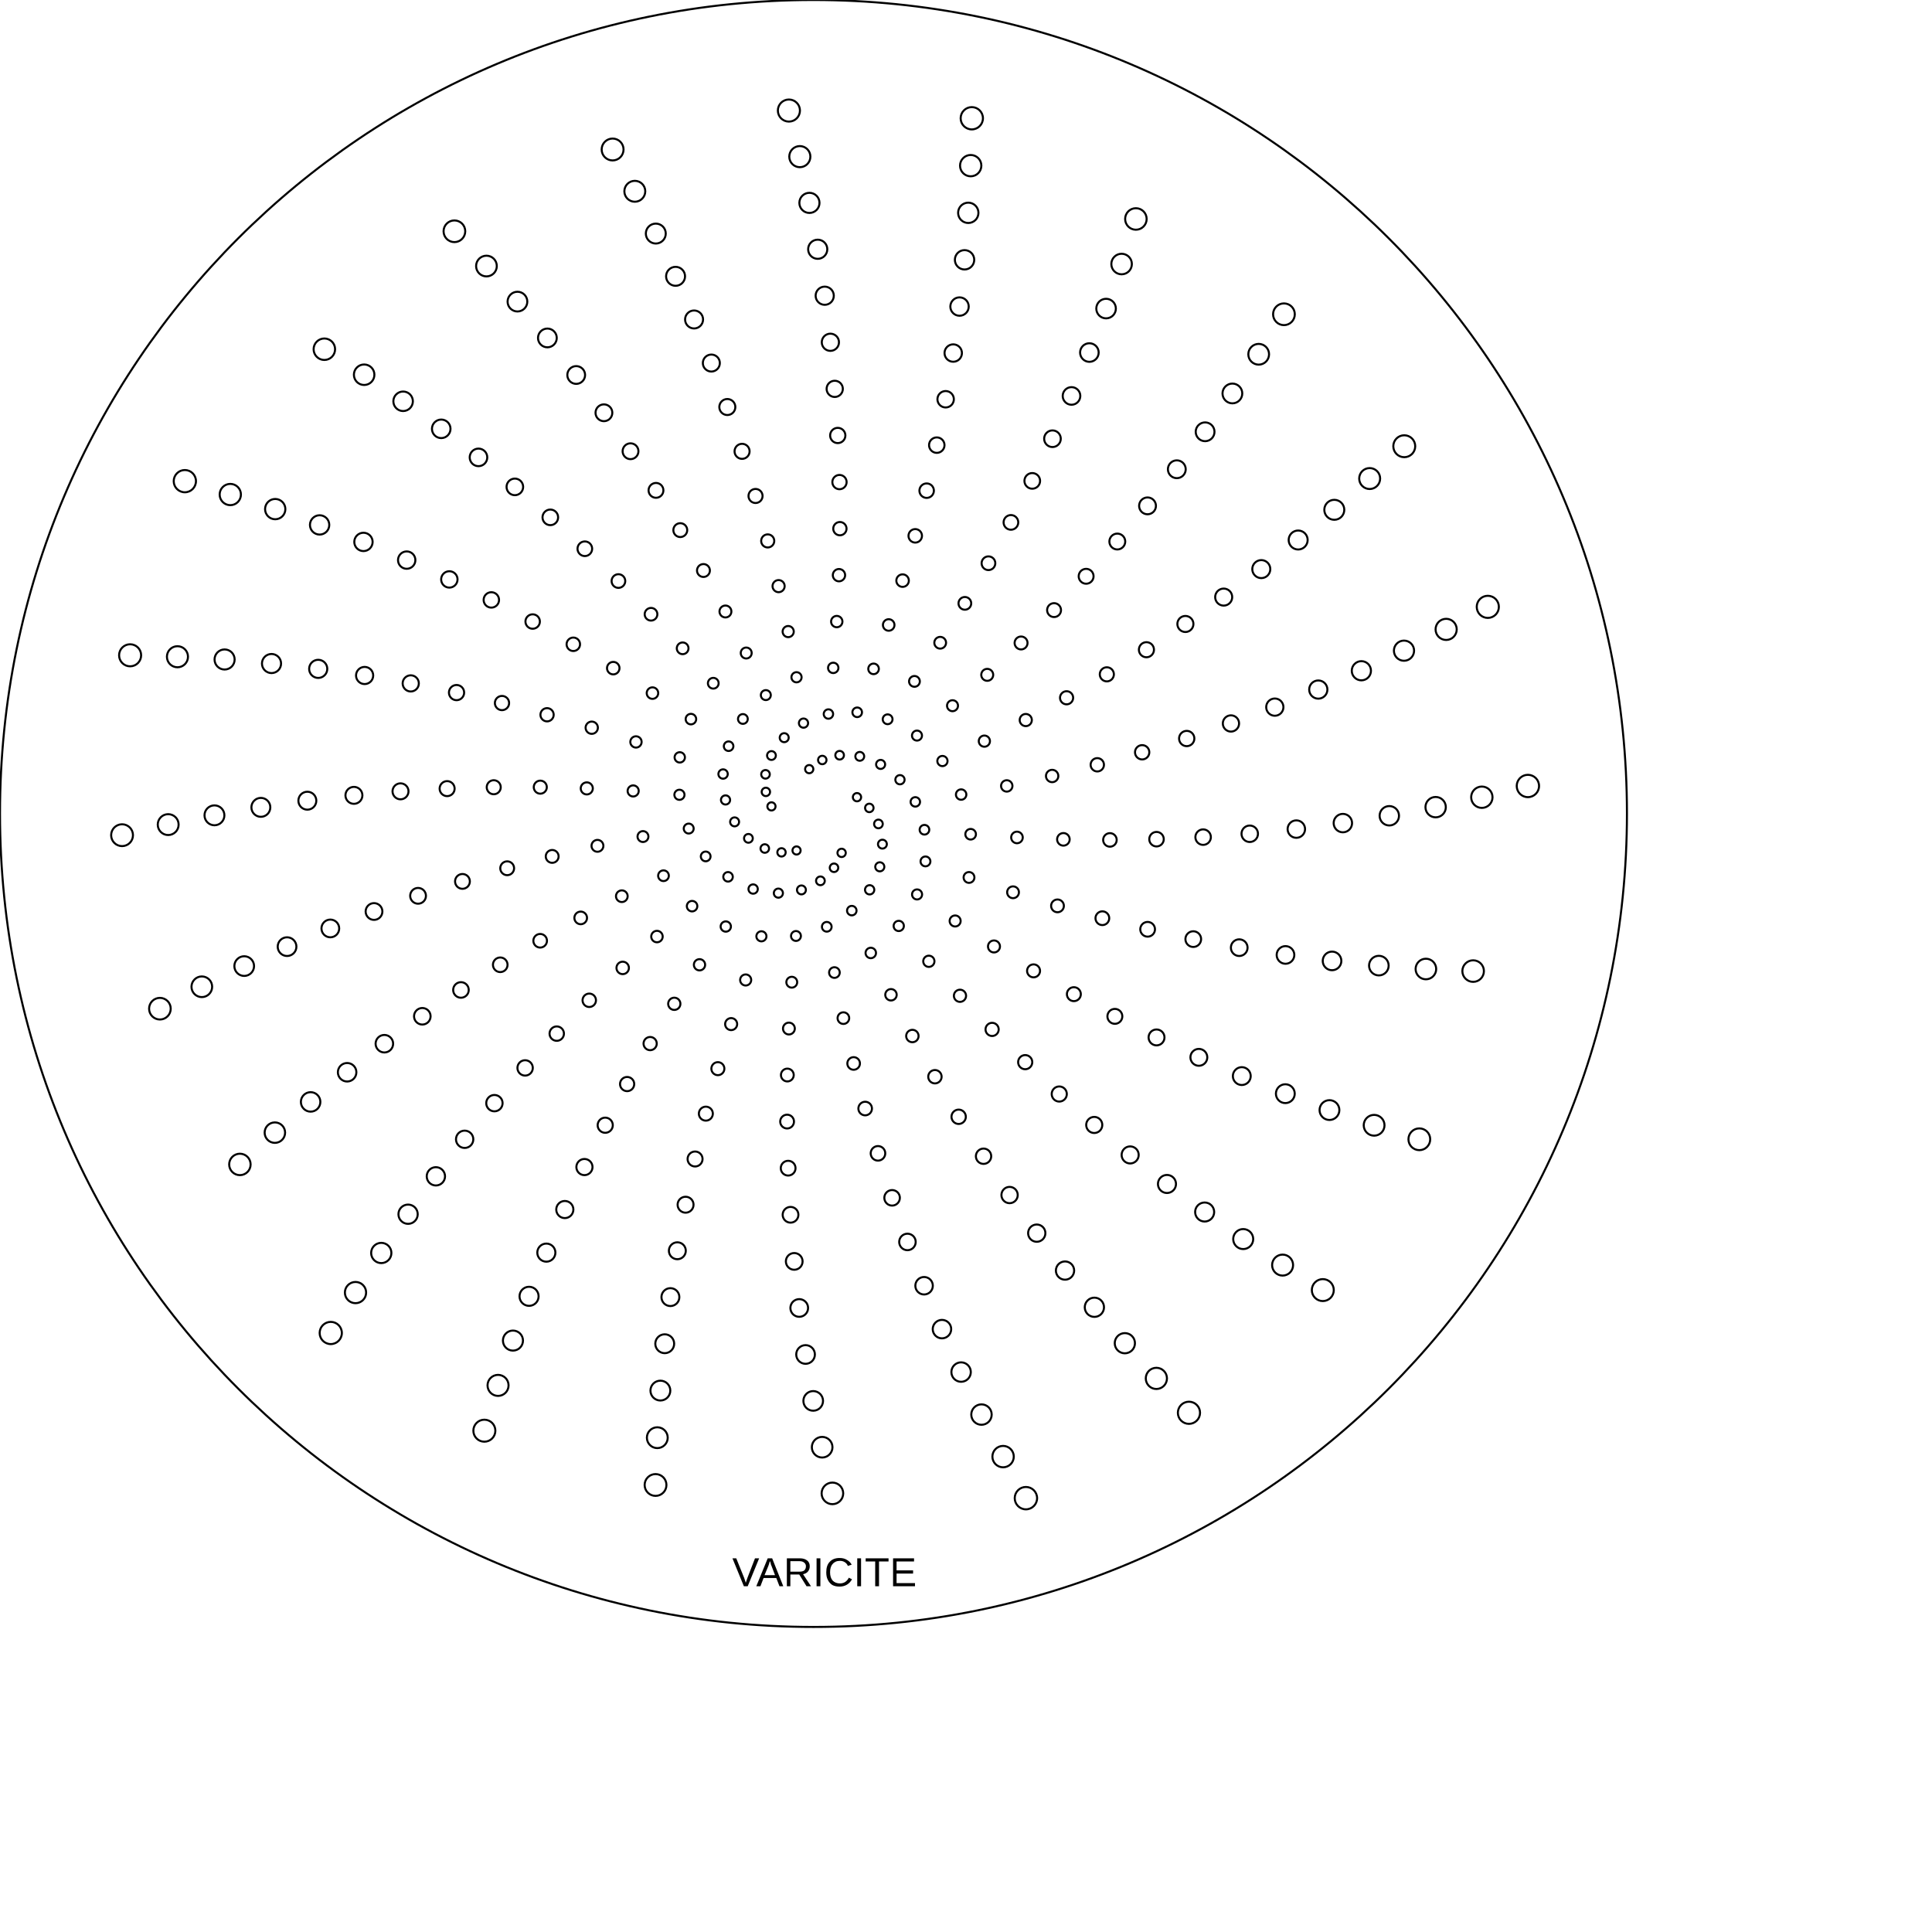
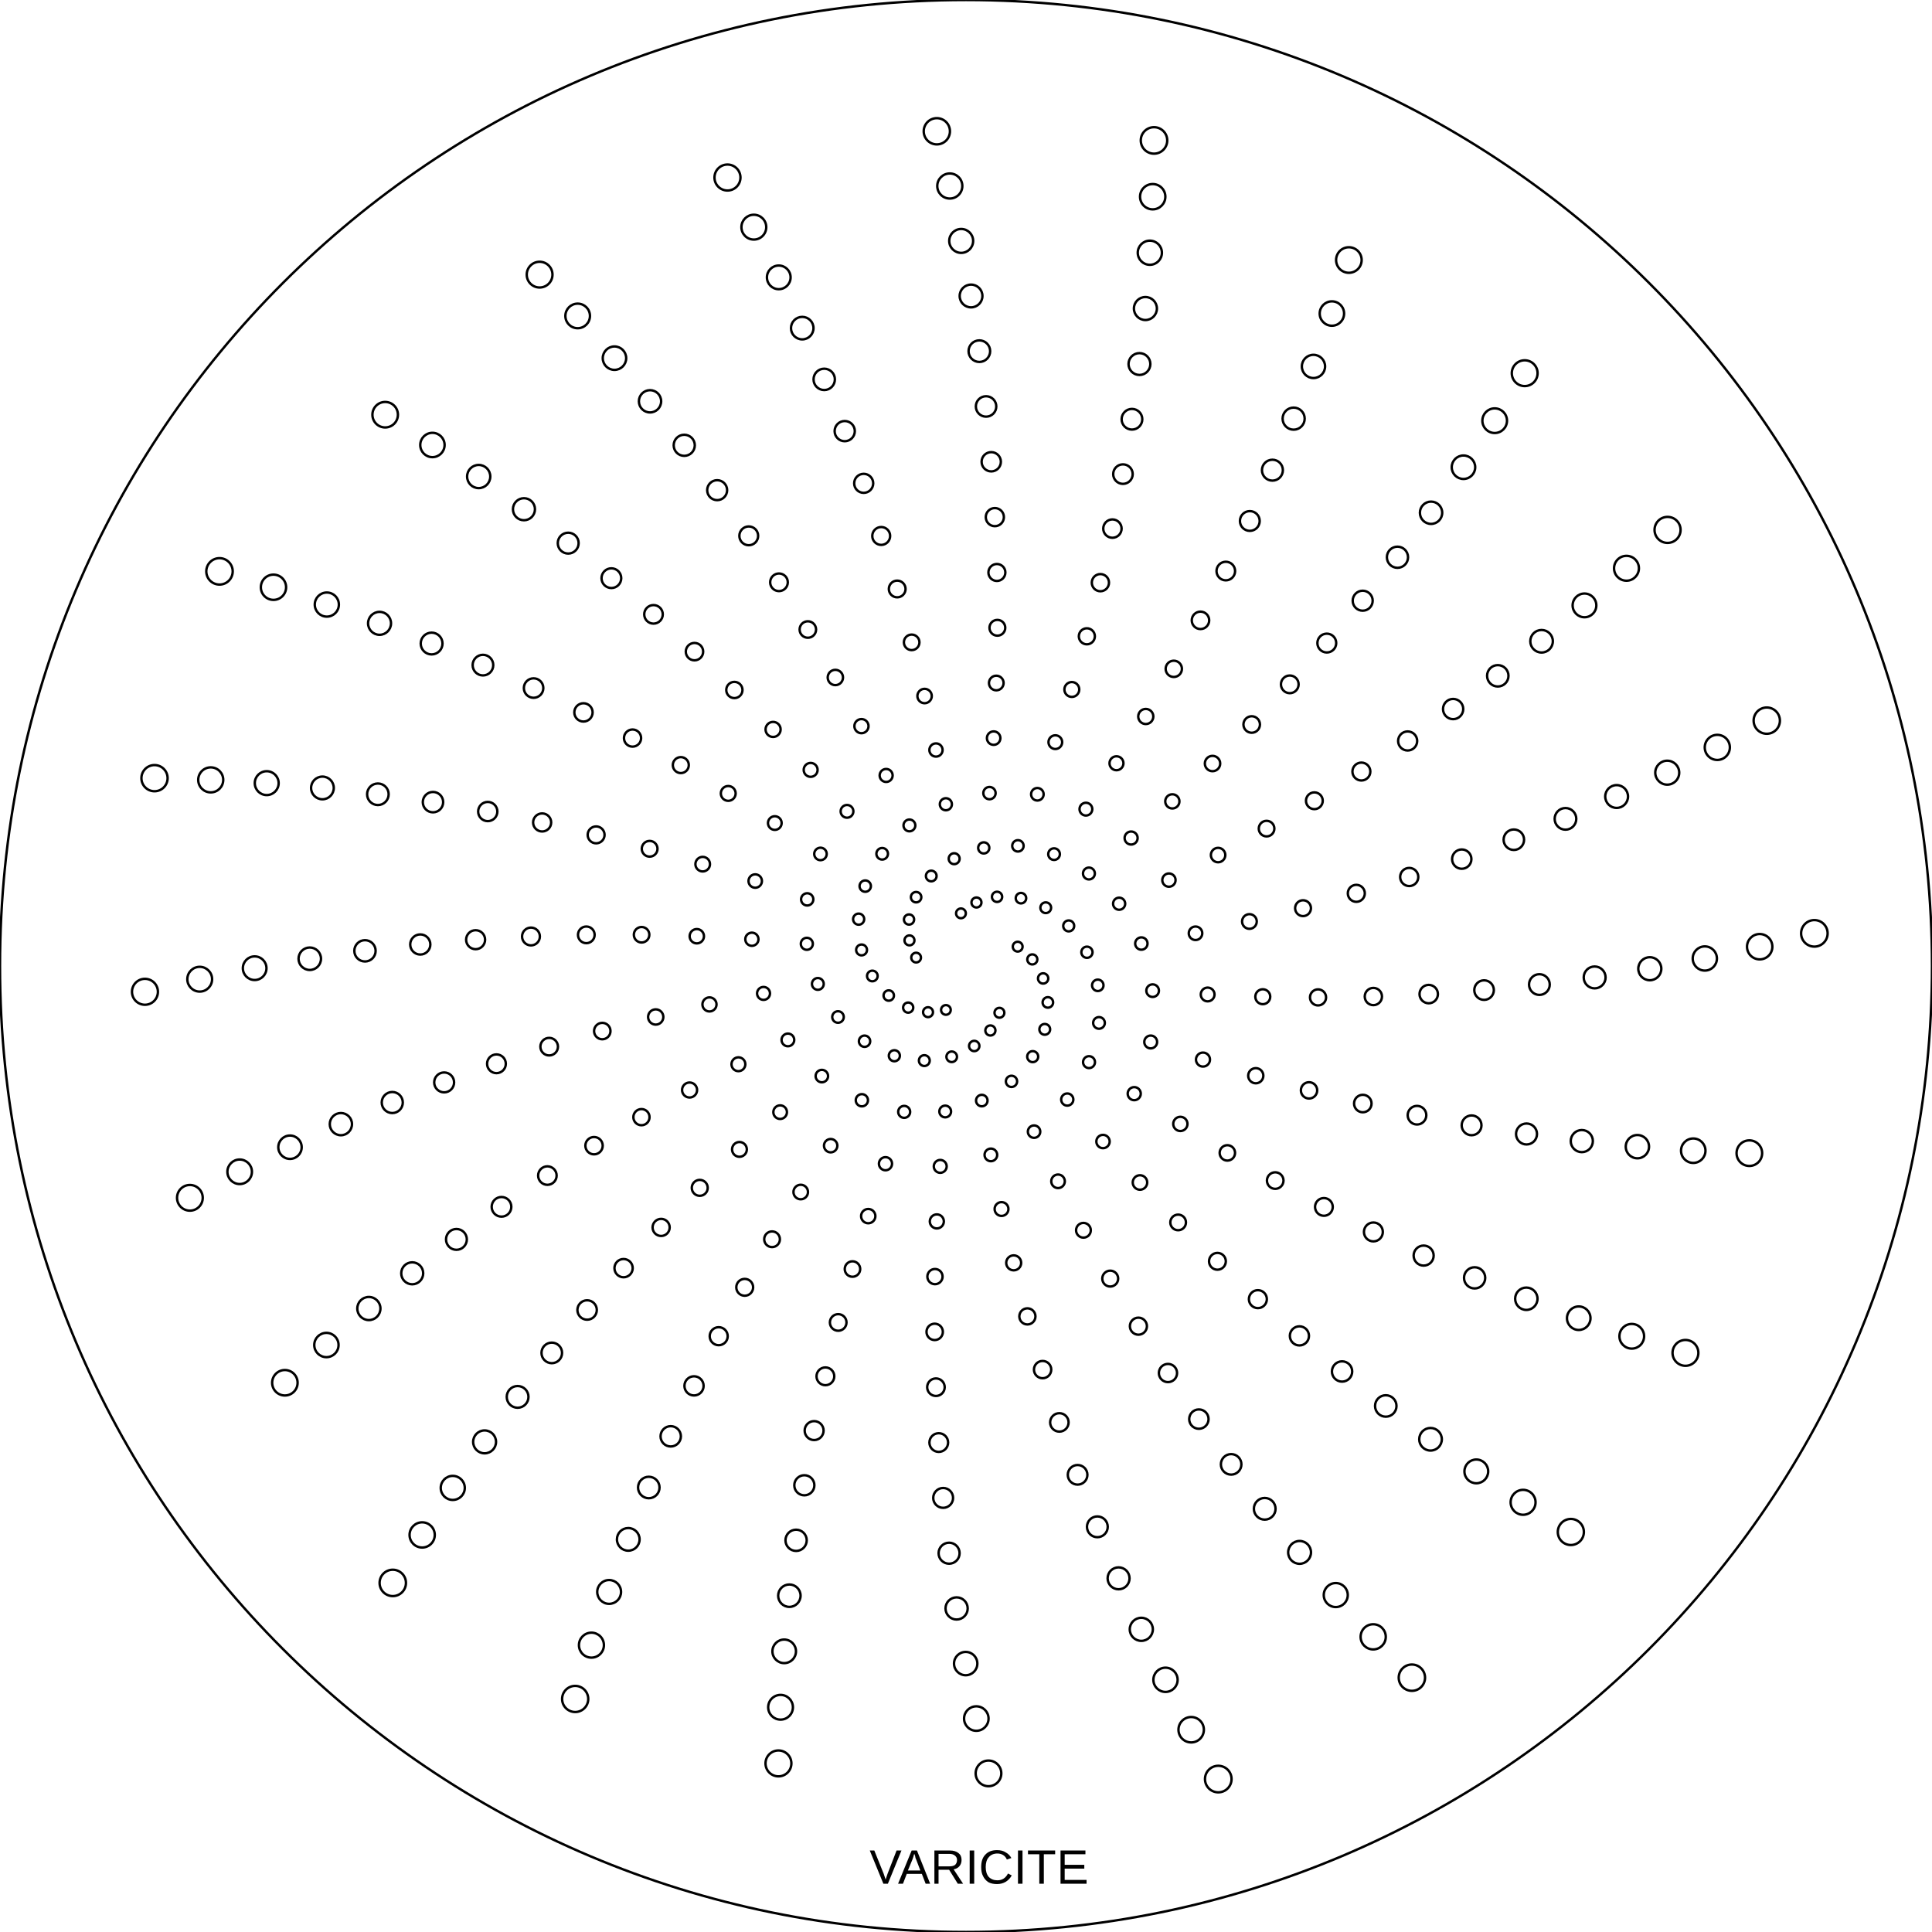
- <svg width="380" height="380" fill="none" stroke="black" viewBox="0 0 380 380" transform="scale(4)">
+ <svg width="80" height="80" fill="none" stroke="black" viewBox="0 0 80 80">
  <circle r="40" cx="40" cy="40" stroke-width="0.1" />
  <circle r="0.2" cx="39.168" cy="41.819" fill="none" stroke="black" stroke-width="0.1" />
  <circle r="0.201" cx="37.934" cy="39.652" fill="none" stroke="black" stroke-width="0.1" />
  <circle r="0.202" cx="39.791" cy="37.82" fill="none" stroke="black" stroke-width="0.1" />
  <circle r="0.203" cx="42.14" cy="39.199" fill="none" stroke="black" stroke-width="0.1" />
  <circle r="0.204" cx="41.384" cy="41.937" fill="none" stroke="black" stroke-width="0.1" />
  <circle r="0.205" cx="38.428" cy="41.912" fill="none" stroke="black" stroke-width="0.1" />
  <circle r="0.206" cx="37.659" cy="38.939" fill="none" stroke="black" stroke-width="0.1" />
  <circle r="0.207" cx="40.433" cy="37.37" fill="none" stroke="black" stroke-width="0.1" />
  <circle r="0.208" cx="42.746" cy="39.727" fill="none" stroke="black" stroke-width="0.1" />
  <circle r="0.209" cx="41.01" cy="42.67" fill="none" stroke="black" stroke-width="0.1" />
  <circle r="0.21" cx="37.606" cy="41.723" fill="none" stroke="black" stroke-width="0.1" />
  <circle r="0.211" cx="37.641" cy="38.075" fill="none" stroke="black" stroke-width="0.1" />
  <circle r="0.212" cx="41.286" cy="37.136" fill="none" stroke="black" stroke-width="0.1" />
  <circle r="0.213" cx="43.194" cy="40.515" fill="none" stroke="black" stroke-width="0.1" />
  <circle r="0.214" cx="40.341" cy="43.312" fill="none" stroke="black" stroke-width="0.1" />
  <circle r="0.215" cx="36.801" cy="41.223" fill="none" stroke="black" stroke-width="0.1" />
  <circle r="0.216" cx="37.934" cy="37.15" fill="none" stroke="black" stroke-width="0.1" />
  <circle r="0.217" cx="42.276" cy="37.191" fill="none" stroke="black" stroke-width="0.1" />
  <circle r="0.218" cx="43.39" cy="41.508" fill="none" stroke="black" stroke-width="0.1" />
  <circle r="0.219" cx="39.408" cy="43.759" fill="none" stroke="black" stroke-width="0.1" />
  <circle r="0.22" cx="36.122" cy="40.413" fill="none" stroke="black" stroke-width="0.1" />
  <circle r="0.221" cx="38.561" cy="36.273" fill="none" stroke="black" stroke-width="0.1" />
  <circle r="0.222" cx="43.302" cy="37.587" fill="none" stroke="black" stroke-width="0.1" />
  <circle r="0.223" cx="43.261" cy="42.623" fill="none" stroke="black" stroke-width="0.1" />
  <circle r="0.224" cx="38.274" cy="43.917" fill="none" stroke="black" stroke-width="0.1" />
  <circle r="0.225" cx="35.676" cy="39.335" fill="none" stroke="black" stroke-width="0.1" />
  <circle r="0.226" cx="39.51" cy="35.557" fill="none" stroke="black" stroke-width="0.1" />
  <circle r="0.227" cx="44.253" cy="38.34" fill="none" stroke="black" stroke-width="0.1" />
  <circle r="0.228" cx="42.762" cy="43.753" fill="none" stroke="black" stroke-width="0.1" />
  <circle r="0.229" cx="37.033" cy="43.716" fill="none" stroke="black" stroke-width="0.1" />
  <circle r="0.23" cx="35.555" cy="38.06" fill="none" stroke="black" stroke-width="0.1" />
  <circle r="0.231" cx="40.735" cy="35.11" fill="none" stroke="black" stroke-width="0.1" />
  <circle r="0.232" cx="45.008" cy="39.43" fill="none" stroke="black" stroke-width="0.1" />
  <circle r="0.233" cx="41.884" cy="44.777" fill="none" stroke="black" stroke-width="0.1" />
  <circle r="0.234" cx="35.799" cy="43.115" fill="none" stroke="black" stroke-width="0.1" />
  <circle r="0.235" cx="35.827" cy="36.692" fill="none" stroke="black" stroke-width="0.1" />
  <circle r="0.236" cx="42.15" cy="35.025" fill="none" stroke="black" stroke-width="0.1" />
  <circle r="0.237" cx="45.457" cy="40.8" fill="none" stroke="black" stroke-width="0.1" />
  <circle r="0.238" cx="40.654" cy="45.572" fill="none" stroke="black" stroke-width="0.1" />
  <circle r="0.239" cx="34.7" cy="42.112" fill="none" stroke="black" stroke-width="0.1" />
  <circle r="0.24" cx="36.529" cy="35.353" fill="none" stroke="black" stroke-width="0.1" />
  <circle r="0.241" cx="43.646" cy="35.368" fill="none" stroke="black" stroke-width="0.1" />
  <circle r="0.242" cx="45.507" cy="42.357" fill="none" stroke="black" stroke-width="0.1" />
  <circle r="0.243" cx="39.139" cy="46.024" fill="none" stroke="black" stroke-width="0.1" />
  <circle r="0.244" cx="33.865" cy="40.742" fill="none" stroke="black" stroke-width="0.1" />
  <circle r="0.245" cx="37.657" cy="34.179" fill="none" stroke="black" stroke-width="0.1" />
  <circle r="0.246" cx="45.09" cy="36.17" fill="none" stroke="black" stroke-width="0.1" />
  <circle r="0.247" cx="45.094" cy="43.981" fill="none" stroke="black" stroke-width="0.1" />
  <circle r="0.248" cx="37.44" cy="46.04" fill="none" stroke="black" stroke-width="0.1" />
  <circle r="0.249" cx="33.409" cy="39.081" fill="none" stroke="black" stroke-width="0.1" />
  <circle r="0.25" cx="39.166" cy="33.302" fill="none" stroke="black" stroke-width="0.1" />
  <circle r="0.251" cx="46.341" cy="37.421" fill="none" stroke="black" stroke-width="0.1" />
  <circle r="0.252" cx="44.193" cy="45.53" fill="none" stroke="black" stroke-width="0.1" />
  <circle r="0.253" cx="35.688" cy="45.559" fill="none" stroke="black" stroke-width="0.1" />
  <circle r="0.254" cx="33.425" cy="37.241" fill="none" stroke="black" stroke-width="0.1" />
  <circle r="0.255" cx="40.972" cy="32.841" fill="none" stroke="black" stroke-width="0.1" />
  <circle r="0.256" cx="47.261" cy="39.07" fill="none" stroke="black" stroke-width="0.1" />
  <circle r="0.257" cx="42.818" cy="46.859" fill="none" stroke="black" stroke-width="0.1" />
  <circle r="0.258" cx="34.031" cy="44.558" fill="none" stroke="black" stroke-width="0.1" />
  <circle r="0.259" cx="33.974" cy="35.36" fill="none" stroke="black" stroke-width="0.1" />
  <circle r="0.26" cx="42.955" cy="32.889" fill="none" stroke="black" stroke-width="0.1" />
  <circle r="0.261" cx="47.728" cy="41.021" fill="none" stroke="black" stroke-width="0.1" />
  <circle r="0.262" cx="41.03" cy="47.822" fill="none" stroke="black" stroke-width="0.1" />
  <circle r="0.263" cx="32.625" cy="43.061" fill="none" stroke="black" stroke-width="0.1" />
  <circle r="0.264" cx="35.073" cy="33.596" fill="none" stroke="black" stroke-width="0.1" />
  <circle r="0.265" cx="44.965" cy="33.505" fill="none" stroke="black" stroke-width="0.1" />
  <circle r="0.266" cx="47.648" cy="43.146" fill="none" stroke="black" stroke-width="0.1" />
  <circle r="0.267" cx="38.933" cy="48.297" fill="none" stroke="black" stroke-width="0.1" />
  <circle r="0.268" cx="31.616" cy="41.135" fill="none" stroke="black" stroke-width="0.1" />
  <circle r="0.269" cx="36.693" cy="32.11" fill="none" stroke="black" stroke-width="0.1" />
  <circle r="0.27" cx="46.837" cy="34.701" fill="none" stroke="black" stroke-width="0.1" />
  <circle r="0.271" cx="46.966" cy="45.286" fill="none" stroke="black" stroke-width="0.1" />
  <circle r="0.272" cx="36.666" cy="48.187" fill="none" stroke="black" stroke-width="0.1" />
  <circle r="0.273" cx="31.134" cy="38.892" fill="none" stroke="black" stroke-width="0.1" />
  <circle r="0.274" cx="38.757" cy="31.056" fill="none" stroke="black" stroke-width="0.1" />
  <circle r="0.275" cx="48.403" cy="36.443" fill="none" stroke="black" stroke-width="0.1" />
  <circle r="0.276" cx="45.673" cy="47.268" fill="none" stroke="black" stroke-width="0.1" />
  <circle r="0.277" cx="34.396" cy="47.44" fill="none" stroke="black" stroke-width="0.1" />
  <circle r="0.278" cx="31.272" cy="36.482" fill="none" stroke="black" stroke-width="0.1" />
  <circle r="0.279" cx="41.145" cy="30.564" fill="none" stroke="black" stroke-width="0.1" />
  <circle r="0.28" cx="49.504" cy="38.645" fill="none" stroke="black" stroke-width="0.1" />
  <circle r="0.281" cx="43.811" cy="48.915" fill="none" stroke="black" stroke-width="0.1" />
  <circle r="0.282" cx="32.304" cy="46.052" fill="none" stroke="black" stroke-width="0.1" />
  <circle r="0.283" cx="32.083" cy="34.081" fill="none" stroke="black" stroke-width="0.1" />
  <circle r="0.284" cx="43.699" cy="30.731" fill="none" stroke="black" stroke-width="0.1" />
  <circle r="0.285" cx="50.006" cy="41.179" fill="none" stroke="black" stroke-width="0.1" />
  <circle r="0.286" cx="41.471" cy="50.063" fill="none" stroke="black" stroke-width="0.1" />
  <circle r="0.287" cx="30.576" cy="44.068" fill="none" stroke="black" stroke-width="0.1" />
  <circle r="0.288" cx="33.567" cy="31.879" fill="none" stroke="black" stroke-width="0.1" />
  <circle r="0.289" cx="46.231" cy="31.605" fill="none" stroke="black" stroke-width="0.1" />
  <circle r="0.29" cx="49.813" cy="43.875" fill="none" stroke="black" stroke-width="0.1" />
  <circle r="0.291" cx="38.792" cy="50.576" fill="none" stroke="black" stroke-width="0.1" />
  <circle r="0.292" cx="29.378" cy="41.591" fill="none" stroke="black" stroke-width="0.1" />
  <circle r="0.293" cx="35.671" cy="30.068" fill="none" stroke="black" stroke-width="0.1" />
  <circle r="0.294" cx="48.544" cy="33.183" fill="none" stroke="black" stroke-width="0.1" />
  <circle r="0.295" cx="48.876" cy="46.539" fill="none" stroke="black" stroke-width="0.1" />
  <circle r="0.296" cx="35.952" cy="50.357" fill="none" stroke="black" stroke-width="0.1" />
  <circle r="0.297" cx="28.853" cy="38.767" fill="none" stroke="black" stroke-width="0.1" />
  <circle r="0.298" cx="38.285" cy="28.821" fill="none" stroke="black" stroke-width="0.1" />
  <circle r="0.299" cx="50.439" cy="35.406" fill="none" stroke="black" stroke-width="0.1" />
  <circle r="0.3" cx="47.204" cy="48.964" fill="none" stroke="black" stroke-width="0.1" />
  <circle r="0.301" cx="33.156" cy="49.359" fill="none" stroke="black" stroke-width="0.1" />
  <circle r="0.302" cx="29.097" cy="35.783" fill="none" stroke="black" stroke-width="0.1" />
  <circle r="0.303" cx="41.254" cy="28.282" fill="none" stroke="black" stroke-width="0.1" />
  <circle r="0.304" cx="51.736" cy="38.157" fill="none" stroke="black" stroke-width="0.1" />
  <circle r="0.305" cx="44.863" cy="50.943" fill="none" stroke="black" stroke-width="0.1" />
  <circle r="0.306" cx="30.619" cy="47.594" fill="none" stroke="black" stroke-width="0.1" />
  <circle r="0.307" cx="30.155" cy="32.854" fill="none" stroke="black" stroke-width="0.1" />
  <circle r="0.308" cx="44.382" cy="28.55" fill="none" stroke="black" stroke-width="0.1" />
  <circle r="0.309" cx="52.289" cy="41.272" fill="none" stroke="black" stroke-width="0.1" />
  <circle r="0.31" cx="41.975" cy="52.292" fill="none" stroke="black" stroke-width="0.1" />
  <circle r="0.311" cx="28.554" cy="45.135" fill="none" stroke="black" stroke-width="0.1" />
  <circle r="0.312" cx="32.012" cy="30.204" fill="none" stroke="black" stroke-width="0.1" />
  <circle r="0.313" cx="47.444" cy="29.668" fill="none" stroke="black" stroke-width="0.1" />
  <circle r="0.314" cx="51.999" cy="44.543" fill="none" stroke="black" stroke-width="0.1" />
  <circle r="0.315" cx="38.715" cy="52.861" fill="none" stroke="black" stroke-width="0.1" />
  <circle r="0.316" cx="27.152" cy="42.111" fill="none" stroke="black" stroke-width="0.1" />
  <circle r="0.317" cx="34.59" cy="28.053" fill="none" stroke="black" stroke-width="0.1" />
  <circle r="0.318" cx="50.208" cy="31.616" fill="none" stroke="black" stroke-width="0.1" />
  <circle r="0.319" cx="50.822" cy="47.739" fill="none" stroke="black" stroke-width="0.1" />
  <circle r="0.32" cx="35.299" cy="52.548" fill="none" stroke="black" stroke-width="0.1" />
  <circle r="0.321" cx="26.567" cy="38.706" fill="none" stroke="black" stroke-width="0.1" />
  <circle r="0.322" cx="37.75" cy="26.598" fill="none" stroke="black" stroke-width="0.1" />
  <circle r="0.323" cx="52.446" cy="34.311" fill="none" stroke="black" stroke-width="0.1" />
  <circle r="0.324" cx="48.784" cy="50.618" fill="none" stroke="black" stroke-width="0.1" />
  <circle r="0.325" cx="31.969" cy="51.315" fill="none" stroke="black" stroke-width="0.1" />
  <circle r="0.326" cx="26.9" cy="35.146" fill="none" stroke="black" stroke-width="0.1" />
  <circle r="0.327" cx="41.299" cy="25.995" fill="none" stroke="black" stroke-width="0.1" />
  <circle r="0.328" cx="53.956" cy="37.606" fill="none" stroke="black" stroke-width="0.1" />
  <circle r="0.329" cx="45.972" cy="52.944" fill="none" stroke="black" stroke-width="0.1" />
  <circle r="0.33" cx="28.975" cy="49.186" fill="none" stroke="black" stroke-width="0.1" />
  <circle r="0.331" cx="28.191" cy="31.681" fill="none" stroke="black" stroke-width="0.1" />
  <circle r="0.332" cx="45.004" cy="26.348" fill="none" stroke="black" stroke-width="0.1" />
  <circle r="0.333" cx="54.577" cy="41.3" fill="none" stroke="black" stroke-width="0.1" />
  <circle r="0.334" cx="42.542" cy="54.509" fill="none" stroke="black" stroke-width="0.1" />
  <circle r="0.335" cx="26.561" cy="46.259" fill="none" stroke="black" stroke-width="0.1" />
  <circle r="0.336" cx="30.409" cy="28.571" fill="none" stroke="black" stroke-width="0.1" />
  <circle r="0.337" cx="48.604" cy="27.695" fill="none" stroke="black" stroke-width="0.1" />
  <circle r="0.338" cx="54.205" cy="45.15" fill="none" stroke="black" stroke-width="0.1" />
  <circle r="0.339" cx="38.703" cy="55.15" fill="none" stroke="black" stroke-width="0.1" />
  <circle r="0.34" cx="24.939" cy="42.694" fill="none" stroke="black" stroke-width="0.1" />
  <circle r="0.341" cx="33.451" cy="26.067" fill="none" stroke="black" stroke-width="0.1" />
  <circle r="0.342" cx="51.83" cy="30" fill="none" stroke="black" stroke-width="0.1" />
  <circle r="0.343" cx="52.804" cy="48.885" fill="none" stroke="black" stroke-width="0.1" />
  <circle r="0.344" cx="34.708" cy="54.76" fill="none" stroke="black" stroke-width="0.1" />
  <circle r="0.345" cx="24.278" cy="38.71" fill="none" stroke="black" stroke-width="0.1" />
  <circle r="0.346" cx="37.151" cy="24.388" fill="none" stroke="black" stroke-width="0.1" />
  <circle r="0.347" cx="54.425" cy="33.158" fill="none" stroke="black" stroke-width="0.1" />
  <circle r="0.348" cx="50.411" cy="52.228" fill="none" stroke="black" stroke-width="0.1" />
  <circle r="0.349" cx="30.837" cy="53.305" fill="none" stroke="black" stroke-width="0.1" />
  <circle r="0.35" cx="24.684" cy="34.57" fill="none" stroke="black" stroke-width="0.1" />
  <circle r="0.351" cx="41.279" cy="23.705" fill="none" stroke="black" stroke-width="0.1" />
  <circle r="0.352" cx="56.162" cy="36.991" fill="none" stroke="black" stroke-width="0.1" />
  <circle r="0.353" cx="47.139" cy="54.914" fill="none" stroke="black" stroke-width="0.1" />
  <circle r="0.354" cx="27.376" cy="50.825" fill="none" stroke="black" stroke-width="0.1" />
  <circle r="0.355" cx="26.192" cy="30.562" fill="none" stroke="black" stroke-width="0.1" />
  <circle r="0.356" cx="45.565" cy="24.127" fill="none" stroke="black" stroke-width="0.1" />
  <circle r="0.357" cx="56.868" cy="41.264" fill="none" stroke="black" stroke-width="0.1" />
  <circle r="0.358" cx="43.172" cy="56.712" fill="none" stroke="black" stroke-width="0.1" />
  <circle r="0.359" cx="24.598" cy="47.44" fill="none" stroke="black" stroke-width="0.1" />
  <circle r="0.36" cx="28.757" cy="26.983" fill="none" stroke="black" stroke-width="0.1" />
  <circle r="0.361" cx="49.709" cy="25.687" fill="none" stroke="black" stroke-width="0.1" />
  <circle r="0.362" cx="56.431" cy="45.695" fill="none" stroke="black" stroke-width="0.1" />
  <circle r="0.363" cx="38.755" cy="57.441" fill="none" stroke="black" stroke-width="0.1" />
  <circle r="0.364" cx="22.74" cy="43.34" fill="none" stroke="black" stroke-width="0.1" />
  <circle r="0.365" cx="32.256" cy="24.112" fill="none" stroke="black" stroke-width="0.1" />
  <circle r="0.366" cx="53.407" cy="28.337" fill="none" stroke="black" stroke-width="0.1" />
  <circle r="0.367" cx="54.82" cy="49.976" fill="none" stroke="black" stroke-width="0.1" />
  <circle r="0.368" cx="34.178" cy="56.99" fill="none" stroke="black" stroke-width="0.1" />
  <circle r="0.369" cx="21.986" cy="38.778" fill="none" stroke="black" stroke-width="0.1" />
  <circle r="0.37" cx="36.489" cy="22.193" fill="none" stroke="black" stroke-width="0.1" />
  <circle r="0.371" cx="56.372" cy="31.948" fill="none" stroke="black" stroke-width="0.1" />
  <circle r="0.372" cx="52.086" cy="53.795" fill="none" stroke="black" stroke-width="0.1" />
  <circle r="0.373" cx="29.76" cy="55.329" fill="none" stroke="black" stroke-width="0.1" />
  <circle r="0.374" cx="22.449" cy="34.056" fill="none" stroke="black" stroke-width="0.1" />
  <circle r="0.375" cx="41.194" cy="21.413" fill="none" stroke="black" stroke-width="0.1" />
  <circle r="0.376" cx="58.353" cy="36.314" fill="none" stroke="black" stroke-width="0.1" />
  <circle r="0.377" cx="48.363" cy="56.854" fill="none" stroke="black" stroke-width="0.1" />
  <circle r="0.378" cx="25.821" cy="52.511" fill="none" stroke="black" stroke-width="0.1" />
  <circle r="0.379" cx="24.16" cy="29.499" fill="none" stroke="black" stroke-width="0.1" />
  <circle r="0.38" cx="46.063" cy="21.888" fill="none" stroke="black" stroke-width="0.1" />
  <circle r="0.381" cx="59.16" cy="41.163" fill="none" stroke="black" stroke-width="0.1" />
  <circle r="0.382" cx="43.866" cy="58.899" fill="none" stroke="black" stroke-width="0.1" />
  <circle r="0.383" cx="22.666" cy="48.678" fill="none" stroke="black" stroke-width="0.1" />
  <circle r="0.384" cx="27.06" cy="25.439" fill="none" stroke="black" stroke-width="0.1" />
  <circle r="0.385" cx="50.758" cy="23.646" fill="none" stroke="black" stroke-width="0.1" />
  <circle r="0.386" cx="58.675" cy="46.178" fill="none" stroke="black" stroke-width="0.1" />
  <circle r="0.387" cx="38.872" cy="59.733" fill="none" stroke="black" stroke-width="0.1" />
  <circle r="0.388" cx="20.557" cy="44.049" fill="none" stroke="black" stroke-width="0.1" />
  <circle r="0.389" cx="31.004" cy="22.188" fill="none" stroke="black" stroke-width="0.1" />
  <circle r="0.39" cx="54.94" cy="26.628" fill="none" stroke="black" stroke-width="0.1" />
  <circle r="0.391" cx="56.869" cy="51.012" fill="none" stroke="black" stroke-width="0.1" />
  <circle r="0.392" cx="33.711" cy="59.238" fill="none" stroke="black" stroke-width="0.1" />
  <circle r="0.393" cx="19.694" cy="38.911" fill="none" stroke="black" stroke-width="0.1" />
  <circle r="0.394" cx="35.764" cy="20.014" fill="none" stroke="black" stroke-width="0.1" />
  <circle r="0.395" cx="58.288" cy="30.682" fill="none" stroke="black" stroke-width="0.1" />
  <circle r="0.396" cx="53.806" cy="55.316" fill="none" stroke="black" stroke-width="0.1" />
  <circle r="0.397" cx="28.738" cy="57.386" fill="none" stroke="black" stroke-width="0.1" />
  <circle r="0.398" cx="20.197" cy="33.604" fill="none" stroke="black" stroke-width="0.1" />
  <circle r="0.399" cx="41.045" cy="19.121" fill="none" stroke="black" stroke-width="0.1" />
  <circle r="0.4" cx="60.528" cy="35.574" fill="none" stroke="black" stroke-width="0.1" />
  <circle r="0.401" cx="49.643" cy="58.762" fill="none" stroke="black" stroke-width="0.1" />
  <circle r="0.402" cx="24.311" cy="54.244" fill="none" stroke="black" stroke-width="0.1" />
  <circle r="0.403" cx="22.095" cy="28.491" fill="none" stroke="black" stroke-width="0.1" />
  <circle r="0.404" cx="46.499" cy="19.632" fill="none" stroke="black" stroke-width="0.1" />
  <circle r="0.405" cx="61.452" cy="40.998" fill="none" stroke="black" stroke-width="0.1" />
  <circle r="0.406" cx="44.621" cy="61.069" fill="none" stroke="black" stroke-width="0.1" />
  <circle r="0.407" cx="20.766" cy="49.972" fill="none" stroke="black" stroke-width="0.1" />
  <circle r="0.408" cx="25.316" cy="23.941" fill="none" stroke="black" stroke-width="0.1" />
  <circle r="0.409" cx="51.752" cy="21.573" fill="none" stroke="black" stroke-width="0.1" />
  <circle r="0.41" cx="60.935" cy="46.598" fill="none" stroke="black" stroke-width="0.1" />
  <circle r="0.411" cx="39.054" cy="62.025" fill="none" stroke="black" stroke-width="0.1" />
  <circle r="0.412" cx="18.391" cy="44.82" fill="none" stroke="black" stroke-width="0.1" />
  <circle r="0.413" cx="29.696" cy="20.297" fill="none" stroke="black" stroke-width="0.1" />
  <circle r="0.414" cx="56.426" cy="24.874" fill="none" stroke="black" stroke-width="0.1" />
  <circle r="0.415" cx="58.95" cy="51.991" fill="none" stroke="black" stroke-width="0.1" />
  <circle r="0.416" cx="33.306" cy="61.502" fill="none" stroke="black" stroke-width="0.1" />
  <circle r="0.417" cx="17.403" cy="39.109" fill="none" stroke="black" stroke-width="0.1" />
  <circle r="0.418" cx="34.978" cy="17.852" fill="none" stroke="black" stroke-width="0.1" />
  <circle r="0.419" cx="60.171" cy="29.36" fill="none" stroke="black" stroke-width="0.1" />
  <circle r="0.42" cx="55.572" cy="56.79" fill="none" stroke="black" stroke-width="0.1" />
  <circle r="0.421" cx="27.773" cy="59.475" fill="none" stroke="black" stroke-width="0.1" />
  <circle r="0.422" cx="17.929" cy="33.215" fill="none" stroke="black" stroke-width="0.1" />
  <circle r="0.423" cx="40.831" cy="16.83" fill="none" stroke="black" stroke-width="0.1" />
  <circle r="0.424" cx="62.685" cy="34.771" fill="none" stroke="black" stroke-width="0.1" />
  <circle r="0.425" cx="50.979" cy="60.636" fill="none" stroke="black" stroke-width="0.1" />
  <circle r="0.426" cx="22.848" cy="56.021" fill="none" stroke="black" stroke-width="0.1" />
  <circle r="0.427" cx="19.998" cy="27.541" fill="none" stroke="black" stroke-width="0.1" />
  <circle r="0.428" cx="46.872" cy="17.36" fill="none" stroke="black" stroke-width="0.1" />
  <circle r="0.429" cx="63.743" cy="40.768" fill="none" stroke="black" stroke-width="0.1" />
  <circle r="0.43" cx="45.439" cy="63.222" fill="none" stroke="black" stroke-width="0.1" />
  <circle r="0.431" cx="18.9" cy="51.321" fill="none" stroke="black" stroke-width="0.1" />
  <circle r="0.432" cx="23.528" cy="22.49" fill="none" stroke="black" stroke-width="0.1" />
  <circle r="0.433" cx="52.688" cy="19.469" fill="none" stroke="black" stroke-width="0.1" />
  <circle r="0.434" cx="63.21" cy="46.956" fill="none" stroke="black" stroke-width="0.1" />
  <circle r="0.435" cx="39.3" cy="64.315" fill="none" stroke="black" stroke-width="0.1" />
  <circle r="0.436" cx="16.243" cy="45.653" fill="none" stroke="black" stroke-width="0.1" />
  <circle r="0.437" cx="28.333" cy="18.439" fill="none" stroke="black" stroke-width="0.1" />
  <circle r="0.438" cx="57.866" cy="23.074" fill="none" stroke="black" stroke-width="0.1" />
  <circle r="0.439" cx="61.061" cy="52.913" fill="none" stroke="black" stroke-width="0.1" />
  <circle r="0.44" cx="32.965" cy="63.781" fill="none" stroke="black" stroke-width="0.1" />
  <circle r="0.441" cx="15.113" cy="39.372" fill="none" stroke="black" stroke-width="0.1" />
  <circle r="0.442" cx="34.129" cy="15.709" fill="none" stroke="black" stroke-width="0.1" />
  <circle r="0.443" cx="62.02" cy="27.984" fill="none" stroke="black" stroke-width="0.1" />
  <circle r="0.444" cx="57.382" cy="58.218" fill="none" stroke="black" stroke-width="0.1" />
  <circle r="0.445" cx="26.865" cy="61.594" fill="none" stroke="black" stroke-width="0.1" />
  <circle r="0.446" cx="15.647" cy="32.889" fill="none" stroke="black" stroke-width="0.1" />
  <circle r="0.447" cx="40.553" cy="14.541" fill="none" stroke="black" stroke-width="0.1" />
  <circle r="0.448" cx="64.823" cy="33.907" fill="none" stroke="black" stroke-width="0.1" />
  <circle r="0.449" cx="52.369" cy="62.476" fill="none" stroke="black" stroke-width="0.1" />
  <circle r="0.45" cx="21.433" cy="57.842" fill="none" stroke="black" stroke-width="0.1" />
  <circle r="0.451" cx="17.872" cy="26.647" fill="none" stroke="black" stroke-width="0.1" />
  <circle r="0.452" cx="47.182" cy="15.074" fill="none" stroke="black" stroke-width="0.1" />
  <circle r="0.453" cx="66.031" cy="40.473" fill="none" stroke="black" stroke-width="0.1" />
  <circle r="0.454" cx="46.318" cy="65.355" fill="none" stroke="black" stroke-width="0.1" />
  <circle r="0.455" cx="17.069" cy="52.725" fill="none" stroke="black" stroke-width="0.1" />
  <circle r="0.456" cx="21.696" cy="21.086" fill="none" stroke="black" stroke-width="0.1" />
  <circle r="0.457" cx="53.567" cy="17.335" fill="none" stroke="black" stroke-width="0.1" />
  <circle r="0.458" cx="65.499" cy="47.25" fill="none" stroke="black" stroke-width="0.1" />
  <circle r="0.459" cx="39.611" cy="66.602" fill="none" stroke="black" stroke-width="0.1" />
  <circle r="0.46" cx="14.115" cy="46.548" fill="none" stroke="black" stroke-width="0.1" />
  <circle r="0.461" cx="26.916" cy="16.617" fill="none" stroke="black" stroke-width="0.1" />
  <circle r="0.462" cx="59.257" cy="21.232" fill="none" stroke="black" stroke-width="0.1" />
  <circle r="0.463" cx="63.202" cy="53.778" fill="none" stroke="black" stroke-width="0.1" />
  <circle r="0.464" cx="32.686" cy="66.074" fill="none" stroke="black" stroke-width="0.1" />
  <circle r="0.465" cx="12.827" cy="39.699" fill="none" stroke="black" stroke-width="0.1" />
  <circle r="0.466" cx="33.219" cy="13.587" fill="none" stroke="black" stroke-width="0.1" />
  <circle r="0.467" cx="63.833" cy="26.553" fill="none" stroke="black" stroke-width="0.1" />
  <circle r="0.468" cx="59.235" cy="59.597" fill="none" stroke="black" stroke-width="0.1" />
  <circle r="0.469" cx="26.015" cy="63.742" fill="none" stroke="black" stroke-width="0.1" />
  <circle r="0.47" cx="13.351" cy="32.627" fill="none" stroke="black" stroke-width="0.1" />
  <circle r="0.471" cx="40.209" cy="12.256" fill="none" stroke="black" stroke-width="0.1" />
  <circle r="0.472" cx="66.941" cy="32.982" fill="none" stroke="black" stroke-width="0.1" />
  <circle r="0.473" cx="53.813" cy="64.281" fill="none" stroke="black" stroke-width="0.1" />
  <circle r="0.474" cx="20.066" cy="59.705" fill="none" stroke="black" stroke-width="0.1" />
  <circle r="0.475" cx="15.716" cy="25.811" fill="none" stroke="black" stroke-width="0.1" />
  <circle r="0.476" cx="47.429" cy="12.775" fill="none" stroke="black" stroke-width="0.1" />
  <circle r="0.477" cx="68.315" cy="40.113" fill="none" stroke="black" stroke-width="0.1" />
  <circle r="0.478" cx="47.259" cy="67.467" fill="none" stroke="black" stroke-width="0.1" />
  <circle r="0.479" cx="15.274" cy="54.183" fill="none" stroke="black" stroke-width="0.1" />
  <circle r="0.48" cx="19.822" cy="19.732" fill="none" stroke="black" stroke-width="0.1" />
  <circle r="0.481" cx="54.388" cy="15.173" fill="none" stroke="black" stroke-width="0.1" />
  <circle r="0.482" cx="67.801" cy="47.481" fill="none" stroke="black" stroke-width="0.1" />
  <circle r="0.483" cx="39.987" cy="68.885" fill="none" stroke="black" stroke-width="0.1" />
  <circle r="0.484" cx="12.008" cy="47.504" fill="none" stroke="black" stroke-width="0.1" />
  <circle r="0.485" cx="25.444" cy="14.831" fill="none" stroke="black" stroke-width="0.1" />
  <circle r="0.486" cx="60.599" cy="19.347" fill="none" stroke="black" stroke-width="0.1" />
  <circle r="0.487" cx="65.372" cy="54.584" fill="none" stroke="black" stroke-width="0.1" />
  <circle r="0.488" cx="32.472" cy="68.378" fill="none" stroke="black" stroke-width="0.1" />
  <circle r="0.489" cx="10.545" cy="40.091" fill="none" stroke="black" stroke-width="0.1" />
  <circle r="0.49" cx="32.247" cy="11.485" fill="none" stroke="black" stroke-width="0.1" />
  <circle r="0.491" cx="65.61" cy="25.068" fill="none" stroke="black" stroke-width="0.1" />
  <circle r="0.492" cx="61.131" cy="60.927" fill="none" stroke="black" stroke-width="0.1" />
  <circle r="0.493" cx="25.223" cy="65.919" fill="none" stroke="black" stroke-width="0.1" />
  <circle r="0.494" cx="11.044" cy="32.428" fill="none" stroke="black" stroke-width="0.1" />
  <circle r="0.495" cx="39.801" cy="9.976" fill="none" stroke="black" stroke-width="0.1" />
  <circle r="0.496" cx="69.037" cy="31.995" fill="none" stroke="black" stroke-width="0.1" />
  <circle r="0.497" cx="55.311" cy="66.048" fill="none" stroke="black" stroke-width="0.1" />
  <circle r="0.498" cx="18.748" cy="61.611" fill="none" stroke="black" stroke-width="0.1" />
  <circle r="0.499" cx="13.533" cy="25.034" fill="none" stroke="black" stroke-width="0.1" />
  <circle r="0.5" cx="47.612" cy="10.465" fill="none" stroke="black" stroke-width="0.1" />
  <circle r="0.501" cx="70.593" cy="39.689" fill="none" stroke="black" stroke-width="0.1" />
  <circle r="0.502" cx="48.261" cy="69.557" fill="none" stroke="black" stroke-width="0.1" />
  <circle r="0.503" cx="13.516" cy="55.694" fill="none" stroke="black" stroke-width="0.1" />
  <circle r="0.504" cx="17.906" cy="18.426" fill="none" stroke="black" stroke-width="0.1" />
  <circle r="0.505" cx="55.151" cy="12.983" fill="none" stroke="black" stroke-width="0.1" />
  <circle r="0.506" cx="70.114" cy="47.648" fill="none" stroke="black" stroke-width="0.1" />
  <circle r="0.507" cx="40.427" cy="71.162" fill="none" stroke="black" stroke-width="0.1" />
  <circle r="0.508" cx="9.924" cy="48.521" fill="none" stroke="black" stroke-width="0.1" />
  <circle r="0.509" cx="23.92" cy="13.082" fill="none" stroke="black" stroke-width="0.1" />
  <circle r="0.51" cx="61.892" cy="17.42" fill="none" stroke="black" stroke-width="0.1" />
  <circle r="0.511" cx="67.568" cy="55.332" fill="none" stroke="black" stroke-width="0.1" />
  <circle r="0.512" cx="32.321" cy="70.694" fill="none" stroke="black" stroke-width="0.1" />
  <circle r="0.513" cx="8.27" cy="40.547" fill="none" stroke="black" stroke-width="0.1" />
  <circle r="0.514" cx="31.215" cy="9.406" fill="none" stroke="black" stroke-width="0.1" />
  <circle r="0.515" cx="67.349" cy="23.531" fill="none" stroke="black" stroke-width="0.1" />
  <circle r="0.516" cx="63.068" cy="62.207" fill="none" stroke="black" stroke-width="0.1" />
  <circle r="0.517" cx="24.49" cy="68.122" fill="none" stroke="black" stroke-width="0.1" />
  <circle r="0.518" cx="8.726" cy="32.293" fill="none" stroke="black" stroke-width="0.1" />
  <circle r="0.519" cx="39.329" cy="7.702" fill="none" stroke="black" stroke-width="0.1" />
  <circle r="0.52" cx="71.11" cy="30.948" fill="none" stroke="black" stroke-width="0.1" />
  <circle r="0.521" cx="56.861" cy="67.778" fill="none" stroke="black" stroke-width="0.1" />
  <circle r="0.522" cx="17.481" cy="63.558" fill="none" stroke="black" stroke-width="0.1" />
  <circle r="0.523" cx="11.324" cy="24.317" fill="none" stroke="black" stroke-width="0.1" />
  <circle r="0.524" cx="47.731" cy="8.145" fill="none" stroke="black" stroke-width="0.1" />
  <circle r="0.525" cx="72.865" cy="39.201" fill="none" stroke="black" stroke-width="0.1" />
  <circle r="0.526" cx="49.324" cy="71.624" fill="none" stroke="black" stroke-width="0.1" />
  <circle r="0.527" cx="11.796" cy="57.257" fill="none" stroke="black" stroke-width="0.1" />
  <circle r="0.528" cx="15.949" cy="17.172" fill="none" stroke="black" stroke-width="0.1" />
  <circle r="0.529" cx="55.854" cy="10.767" fill="none" stroke="black" stroke-width="0.1" />
  <circle r="0.53" cx="72.437" cy="47.75" fill="none" stroke="black" stroke-width="0.1" />
  <circle r="0.531" cx="40.931" cy="73.432" fill="none" stroke="black" stroke-width="0.1" />
  <circle r="0.532" cx="7.863" cy="49.599" fill="none" stroke="black" stroke-width="0.1" />
  <circle r="0.533" cx="22.344" cy="11.372" fill="none" stroke="black" stroke-width="0.1" />
  <circle r="0.534" cx="63.134" cy="15.453" fill="none" stroke="black" stroke-width="0.1" />
  <circle r="0.535" cx="69.791" cy="56.02" fill="none" stroke="black" stroke-width="0.1" />
  <circle r="0.536" cx="32.234" cy="73.019" fill="none" stroke="black" stroke-width="0.1" />
  <circle r="0.537" cx="6.002" cy="41.068" fill="none" stroke="black" stroke-width="0.1" />
  <circle r="0.538" cx="30.123" cy="7.351" fill="none" stroke="black" stroke-width="0.1" />
  <circle r="0.539" cx="69.05" cy="21.942" fill="none" stroke="black" stroke-width="0.1" />
  <circle r="0.54" cx="65.045" cy="63.436" fill="none" stroke="black" stroke-width="0.1" />
  <circle r="0.541" cx="23.817" cy="70.35" fill="none" stroke="black" stroke-width="0.1" />
  <circle r="0.542" cx="6.398" cy="32.222" fill="none" stroke="black" stroke-width="0.1" />
  <circle r="0.543" cx="38.792" cy="5.436" fill="none" stroke="black" stroke-width="0.1" />
  <circle r="0.544" cx="73.158" cy="29.84" fill="none" stroke="black" stroke-width="0.1" />
  <circle r="0.545" cx="58.463" cy="69.469" fill="none" stroke="black" stroke-width="0.1" />
  <circle r="0.546" cx="16.264" cy="65.545" fill="none" stroke="black" stroke-width="0.1" />
  <circle r="0.547" cx="9.089" cy="23.659" fill="none" stroke="black" stroke-width="0.1" />
  <circle r="0.548" cx="47.785" cy="5.815" fill="none" stroke="black" stroke-width="0.1" />
  <circle r="0.549" cx="75.129" cy="38.648" fill="none" stroke="black" stroke-width="0.1" />
  <circle r="0.55" cx="50.446" cy="73.667" fill="none" stroke="black" stroke-width="0.1" />
  <text x="36" y="78" font-size="2" font-family="Arial, Helvetica, sans-serif" fill="black" stroke="none">VARICITE</text>
</svg>
